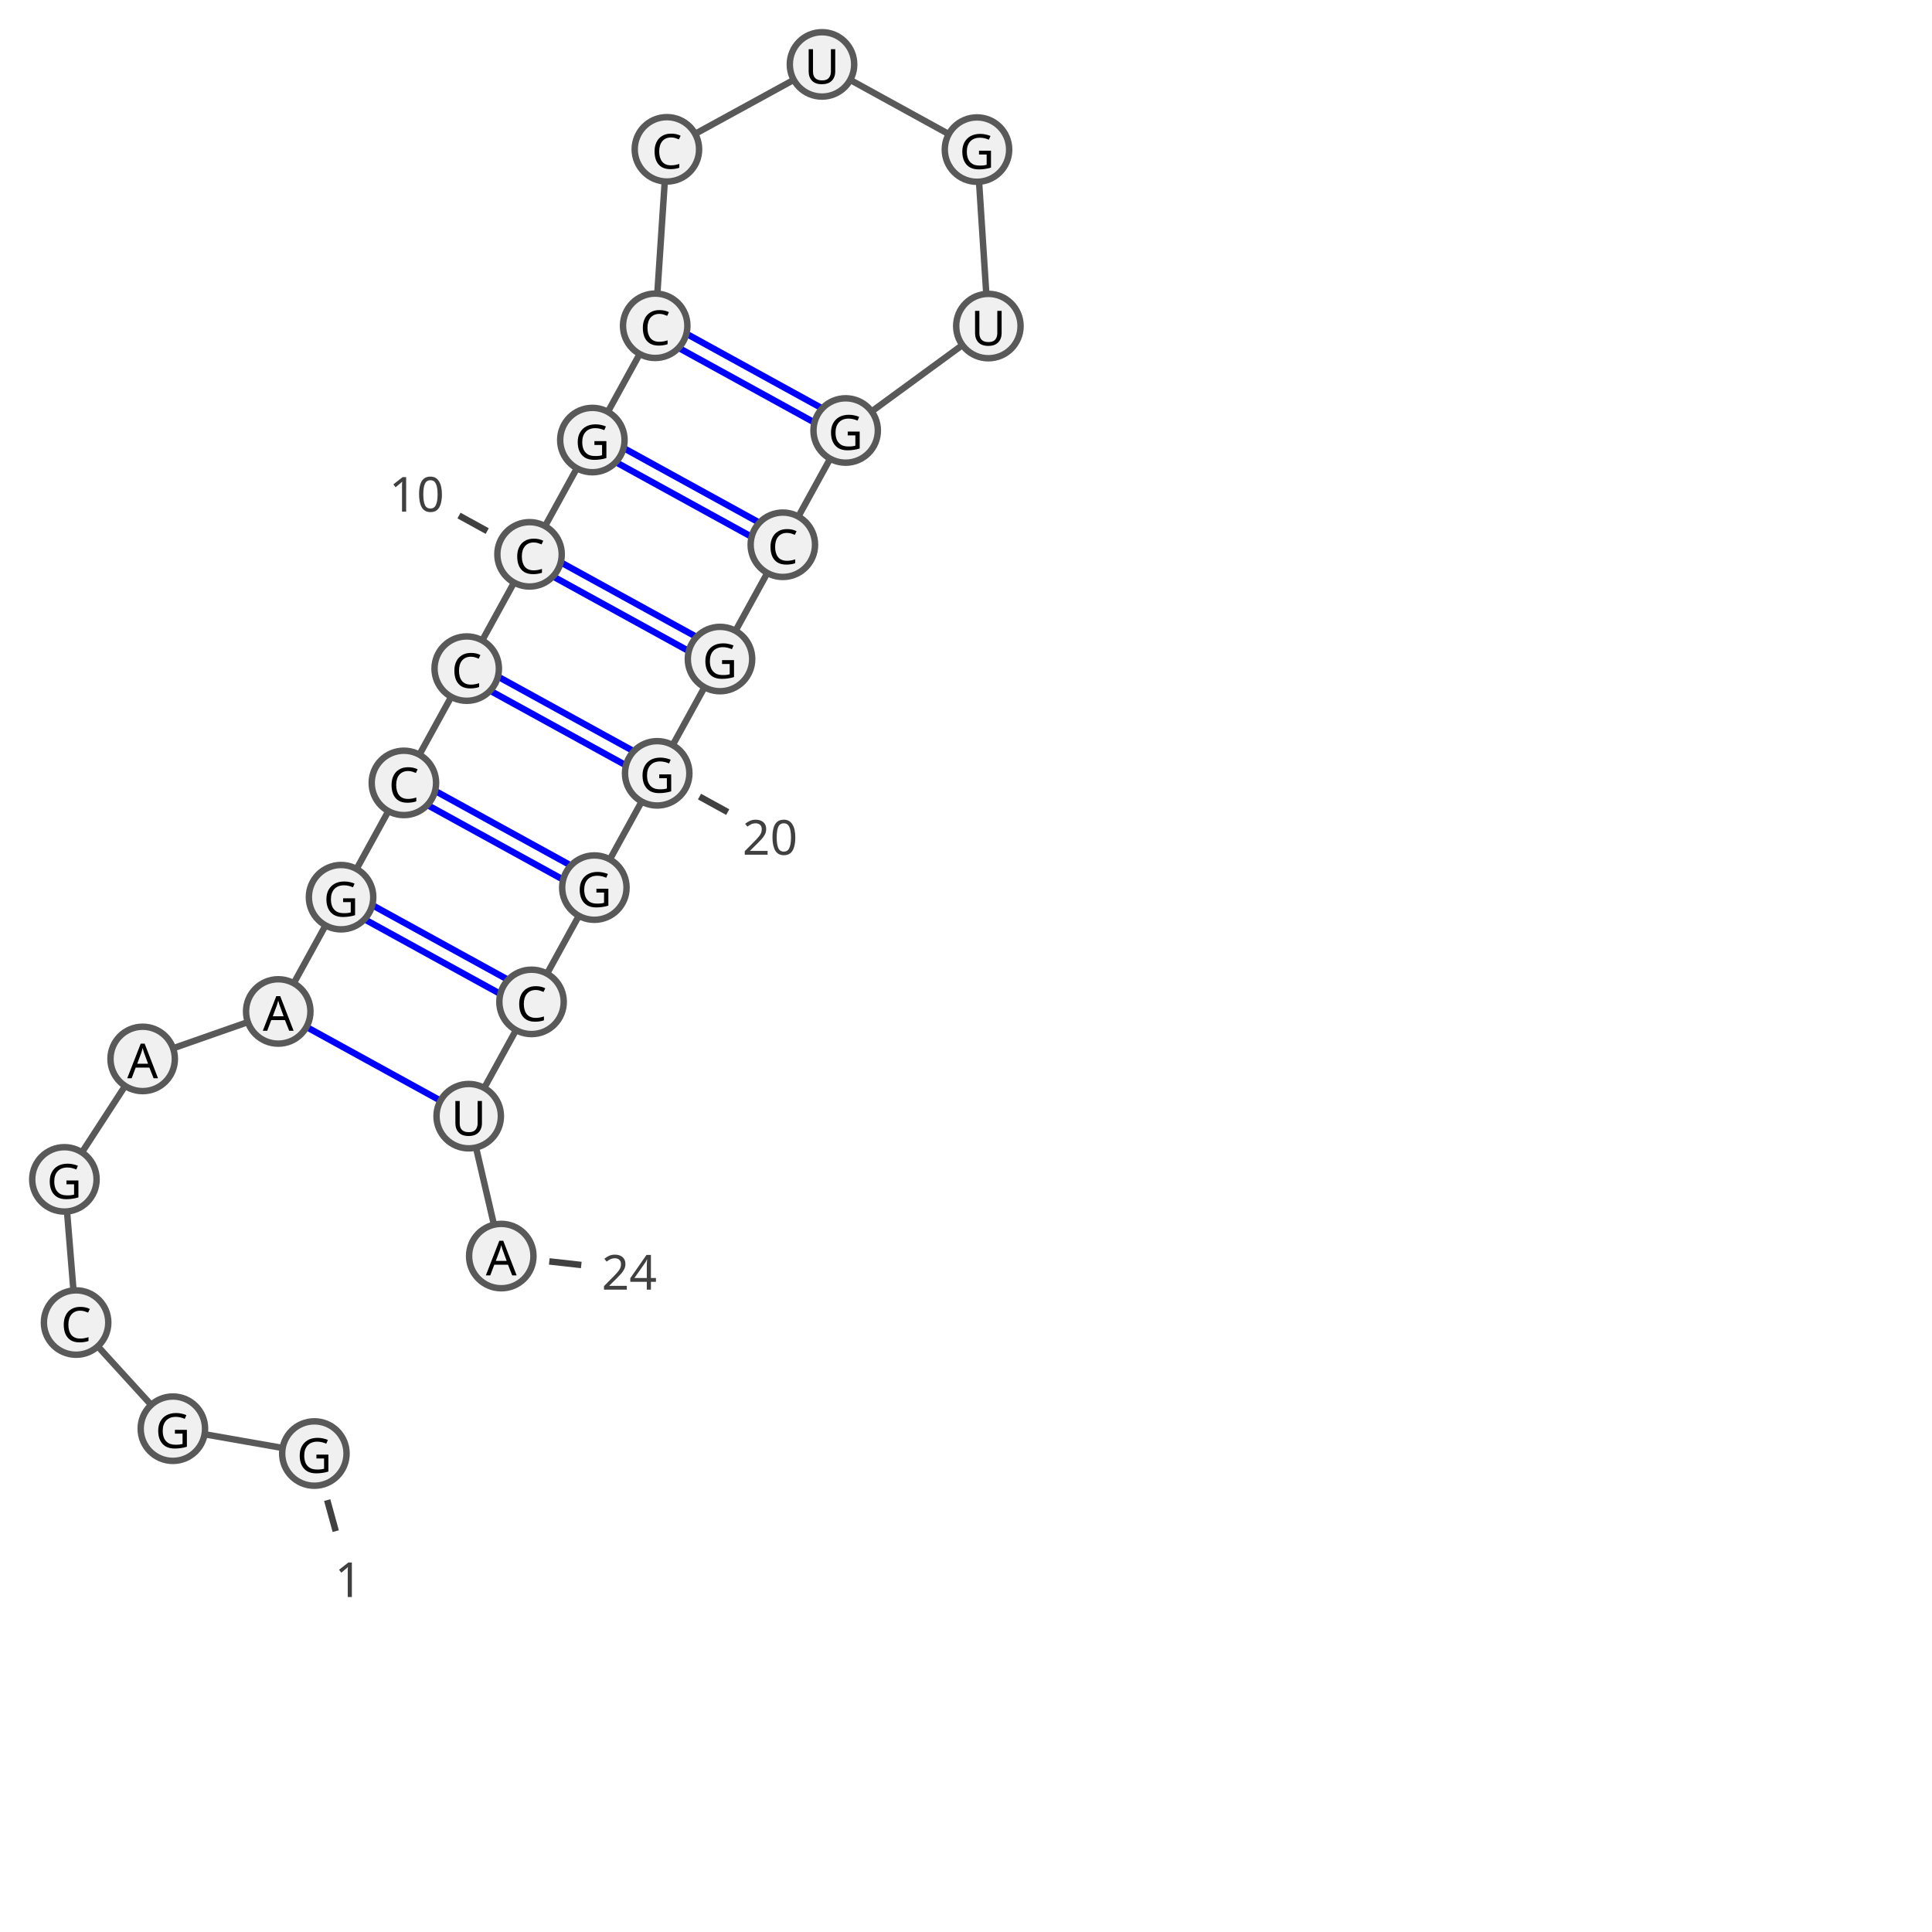
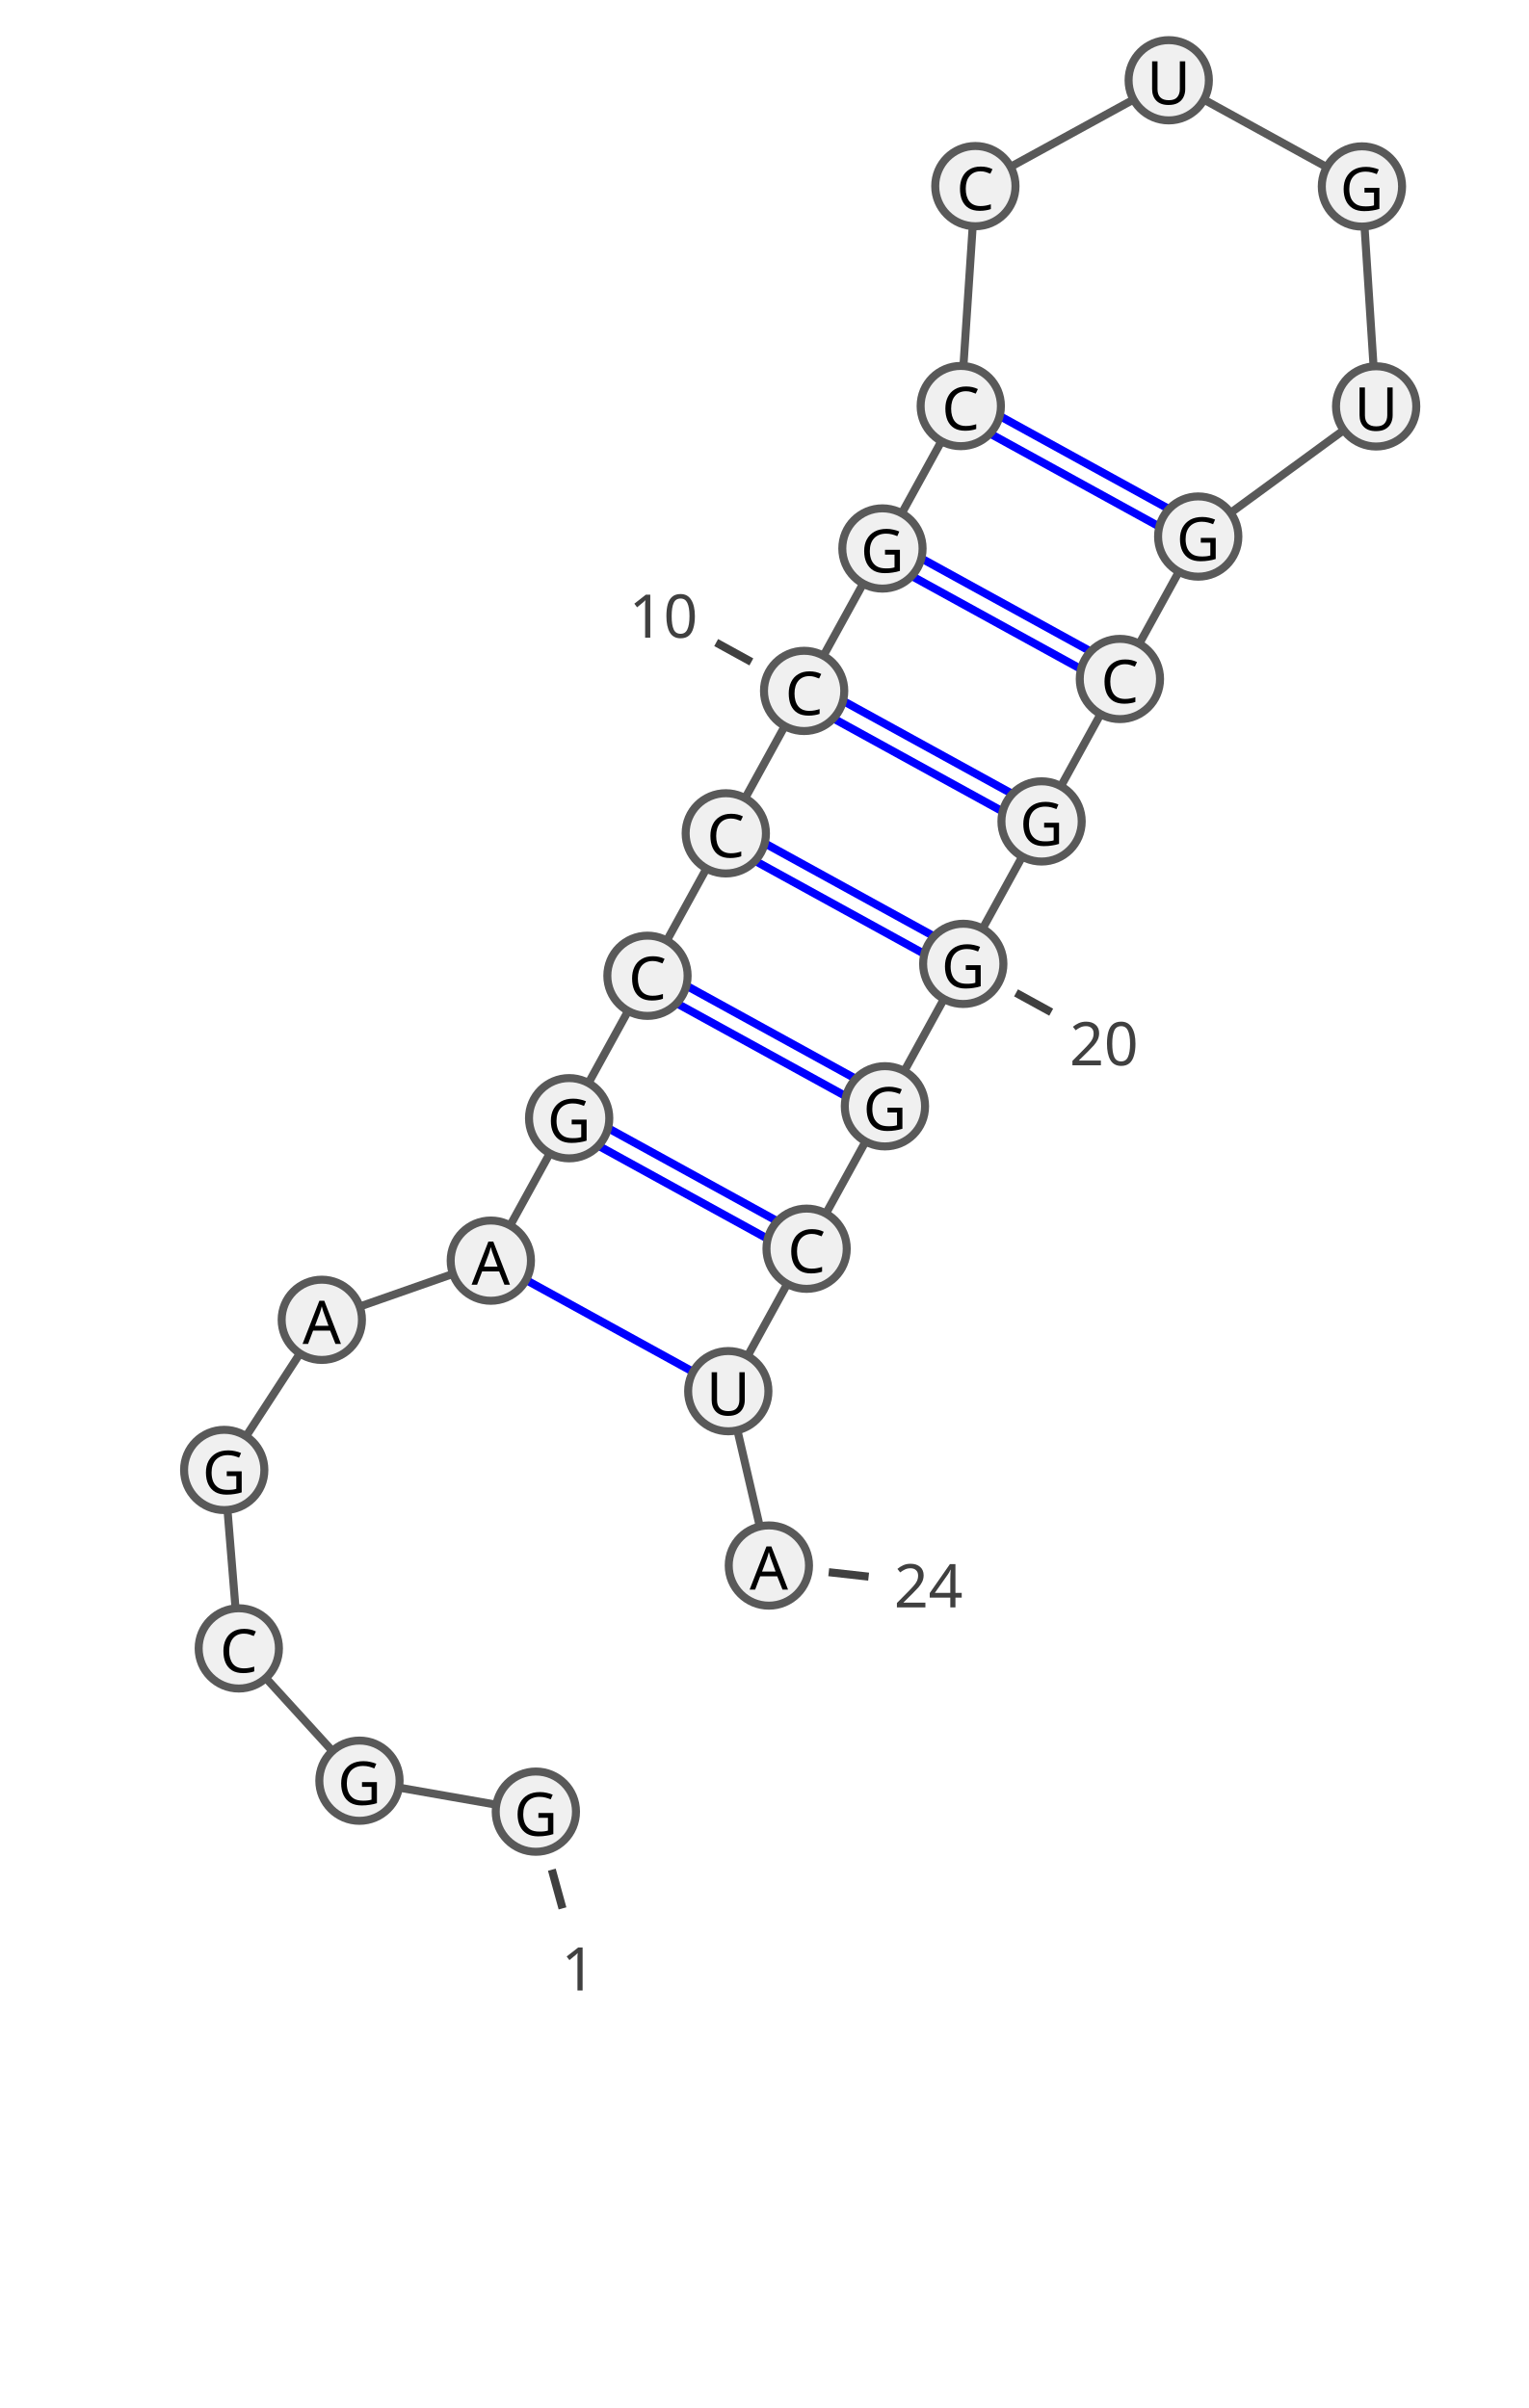
- <svg xmlns="http://www.w3.org/2000/svg" width="300px" height="300px" version="1.1">
+ <svg xmlns="http://www.w3.org/2000/svg" width="100%" height="300px" version="1.1">
  <line x1="43.889" y1="224.84" x2="31.769" y2="222.712" stroke="rgb(35%, 35%, 35%)" stroke-width="1.0" />
  <line x1="23.476" y1="218.153" x2="15.185" y2="209.059" stroke="rgb(35%, 35%, 35%)" stroke-width="1.0" />
  <line x1="11.409" y1="200.381" x2="10.407" y2="188.117" stroke="rgb(35%, 35%, 35%)" stroke-width="1.0" />
  <line x1="12.724" y1="178.941" x2="19.429" y2="168.622" stroke="rgb(35%, 35%, 35%)" stroke-width="1.0" />
  <line x1="26.873" y1="162.777" x2="38.487" y2="158.71" stroke="rgb(35%, 35%, 35%)" stroke-width="1.0" />
  <line x1="45.615" y1="152.676" x2="50.553" y2="143.694" stroke="rgb(35%, 35%, 35%)" stroke-width="1.0" />
  <line x1="55.37" y1="134.931" x2="60.308" y2="125.949" stroke="rgb(35%, 35%, 35%)" stroke-width="1.0" />
  <line x1="65.126" y1="117.186" x2="70.064" y2="108.204" stroke="rgb(35%, 35%, 35%)" stroke-width="1.0" />
  <line x1="74.881" y1="99.441" x2="79.819" y2="90.459" stroke="rgb(35%, 35%, 35%)" stroke-width="1.0" />
  <line x1="84.637" y1="81.696" x2="89.575" y2="72.713" stroke="rgb(35%, 35%, 35%)" stroke-width="1.0" />
  <line x1="94.392" y1="63.95" x2="99.33" y2="54.968" stroke="rgb(35%, 35%, 35%)" stroke-width="1.0" />
  <line x1="102.07" y1="45.598" x2="103.225" y2="28.177" stroke="rgb(35%, 35%, 35%)" stroke-width="1.0" />
  <line x1="107.942" y1="20.786" x2="123.255" y2="12.401" stroke="rgb(35%, 35%, 35%)" stroke-width="1.0" />
  <line x1="132.023" y1="12.409" x2="147.322" y2="20.82" stroke="rgb(35%, 35%, 35%)" stroke-width="1.0" />
  <line x1="152.026" y1="28.218" x2="153.152" y2="45.641" stroke="rgb(35%, 35%, 35%)" stroke-width="1.0" />
  <line x1="149.439" y1="53.583" x2="135.349" y2="63.893" stroke="rgb(35%, 35%, 35%)" stroke-width="1.0" />
  <line x1="128.906" y1="71.227" x2="123.968" y2="80.21" stroke="rgb(35%, 35%, 35%)" stroke-width="1.0" />
  <line x1="119.15" y1="88.973" x2="114.212" y2="97.955" stroke="rgb(35%, 35%, 35%)" stroke-width="1.0" />
  <line x1="109.395" y1="106.718" x2="104.457" y2="115.7" stroke="rgb(35%, 35%, 35%)" stroke-width="1.0" />
  <line x1="99.639" y1="124.463" x2="94.701" y2="133.445" stroke="rgb(35%, 35%, 35%)" stroke-width="1.0" />
  <line x1="89.883" y1="142.208" x2="84.946" y2="151.19" stroke="rgb(35%, 35%, 35%)" stroke-width="1.0" />
  <line x1="80.128" y1="159.954" x2="75.19" y2="168.936" stroke="rgb(35%, 35%, 35%)" stroke-width="1.0" />
  <line x1="73.915" y1="178.187" x2="76.704" y2="190.172" stroke="rgb(35%, 35%, 35%)" stroke-width="1.0" />
  <line x1="47.587" y1="159.467" x2="68.4" y2="170.908" stroke="rgb(0%, 0%, 100%)" stroke-width="1.0" />
  <line x1="57.945" y1="140.626" x2="78.757" y2="152.068" stroke="rgb(0%, 0%, 100%)" stroke-width="1.0" />
  <line x1="56.741" y1="142.817" x2="77.553" y2="154.259" stroke="rgb(0%, 0%, 100%)" stroke-width="1.0" />
  <line x1="67.701" y1="122.881" x2="88.513" y2="134.323" stroke="rgb(0%, 0%, 100%)" stroke-width="1.0" />
  <line x1="66.496" y1="125.072" x2="87.309" y2="136.513" stroke="rgb(0%, 0%, 100%)" stroke-width="1.0" />
  <line x1="77.456" y1="105.136" x2="98.268" y2="116.577" stroke="rgb(0%, 0%, 100%)" stroke-width="1.0" />
  <line x1="76.252" y1="107.327" x2="97.064" y2="118.768" stroke="rgb(0%, 0%, 100%)" stroke-width="1.0" />
  <line x1="87.212" y1="87.391" x2="108.024" y2="98.832" stroke="rgb(0%, 0%, 100%)" stroke-width="1.0" />
  <line x1="86.007" y1="89.581" x2="106.82" y2="101.023" stroke="rgb(0%, 0%, 100%)" stroke-width="1.0" />
  <line x1="96.967" y1="69.645" x2="117.779" y2="81.087" stroke="rgb(0%, 0%, 100%)" stroke-width="1.0" />
  <line x1="95.763" y1="71.836" x2="116.575" y2="83.278" stroke="rgb(0%, 0%, 100%)" stroke-width="1.0" />
  <line x1="106.723" y1="51.9" x2="127.535" y2="63.342" stroke="rgb(0%, 0%, 100%)" stroke-width="1.0" />
  <line x1="105.518" y1="54.091" x2="126.331" y2="65.533" stroke="rgb(0%, 0%, 100%)" stroke-width="1.0" />
  <circle cx="48.814" cy="225.704" r="5.0" stroke="none" stroke-width="1.0" fill="rgb(94%, 94%, 94%)" />
  <circle cx="48.814" cy="225.704" r="5.0" stroke="rgb(35%, 35%, 35%)" stroke-width="1.0" fill="none" />
  <text x="48.814" y="228.704" text-anchor="middle" font-family="Verdana" font-size="7.5" fill="rgb(0%, 0%, 0%)">G</text>
  <circle cx="26.844" cy="221.848" r="5.0" stroke="none" stroke-width="1.0" fill="rgb(94%, 94%, 94%)" />
  <circle cx="26.844" cy="221.848" r="5.0" stroke="rgb(35%, 35%, 35%)" stroke-width="1.0" fill="none" />
  <text x="26.844" y="224.848" text-anchor="middle" font-family="Verdana" font-size="7.5" fill="rgb(0%, 0%, 0%)">G</text>
  <circle cx="11.816" cy="205.365" r="5.0" stroke="none" stroke-width="1.0" fill="rgb(94%, 94%, 94%)" />
  <circle cx="11.816" cy="205.365" r="5.0" stroke="rgb(35%, 35%, 35%)" stroke-width="1.0" fill="none" />
  <text x="11.816" y="208.365" text-anchor="middle" font-family="Verdana" font-size="7.5" fill="rgb(0%, 0%, 0%)">C</text>
  <circle cx="10.0" cy="183.133" r="5.0" stroke="none" stroke-width="1.0" fill="rgb(94%, 94%, 94%)" />
  <circle cx="10.0" cy="183.133" r="5.0" stroke="rgb(35%, 35%, 35%)" stroke-width="1.0" fill="none" />
  <text x="10.0" y="186.133" text-anchor="middle" font-family="Verdana" font-size="7.5" fill="rgb(0%, 0%, 0%)">G</text>
  <circle cx="22.154" cy="164.429" r="5.0" stroke="none" stroke-width="1.0" fill="rgb(94%, 94%, 94%)" />
  <circle cx="22.154" cy="164.429" r="5.0" stroke="rgb(35%, 35%, 35%)" stroke-width="1.0" fill="none" />
  <text x="22.154" y="167.429" text-anchor="middle" font-family="Verdana" font-size="7.5" fill="rgb(0%, 0%, 0%)">A</text>
  <circle cx="43.206" cy="157.058" r="5.0" stroke="none" stroke-width="1.0" fill="rgb(94%, 94%, 94%)" />
  <circle cx="43.206" cy="157.058" r="5.0" stroke="rgb(35%, 35%, 35%)" stroke-width="1.0" fill="none" />
  <text x="43.206" y="160.058" text-anchor="middle" font-family="Verdana" font-size="7.5" fill="rgb(0%, 0%, 0%)">A</text>
  <circle cx="52.961" cy="139.313" r="5.0" stroke="none" stroke-width="1.0" fill="rgb(94%, 94%, 94%)" />
  <circle cx="52.961" cy="139.313" r="5.0" stroke="rgb(35%, 35%, 35%)" stroke-width="1.0" fill="none" />
  <text x="52.961" y="142.313" text-anchor="middle" font-family="Verdana" font-size="7.5" fill="rgb(0%, 0%, 0%)">G</text>
  <circle cx="62.717" cy="121.568" r="5.0" stroke="none" stroke-width="1.0" fill="rgb(94%, 94%, 94%)" />
  <circle cx="62.717" cy="121.568" r="5.0" stroke="rgb(35%, 35%, 35%)" stroke-width="1.0" fill="none" />
  <text x="62.717" y="124.568" text-anchor="middle" font-family="Verdana" font-size="7.5" fill="rgb(0%, 0%, 0%)">C</text>
  <circle cx="72.472" cy="103.822" r="5.0" stroke="none" stroke-width="1.0" fill="rgb(94%, 94%, 94%)" />
  <circle cx="72.472" cy="103.822" r="5.0" stroke="rgb(35%, 35%, 35%)" stroke-width="1.0" fill="none" />
  <text x="72.472" y="106.822" text-anchor="middle" font-family="Verdana" font-size="7.5" fill="rgb(0%, 0%, 0%)">C</text>
  <circle cx="82.228" cy="86.077" r="5.0" stroke="none" stroke-width="1.0" fill="rgb(94%, 94%, 94%)" />
  <circle cx="82.228" cy="86.077" r="5.0" stroke="rgb(35%, 35%, 35%)" stroke-width="1.0" fill="none" />
  <text x="82.228" y="89.077" text-anchor="middle" font-family="Verdana" font-size="7.5" fill="rgb(0%, 0%, 0%)">C</text>
  <circle cx="91.983" cy="68.332" r="5.0" stroke="none" stroke-width="1.0" fill="rgb(94%, 94%, 94%)" />
  <circle cx="91.983" cy="68.332" r="5.0" stroke="rgb(35%, 35%, 35%)" stroke-width="1.0" fill="none" />
  <text x="91.983" y="71.332" text-anchor="middle" font-family="Verdana" font-size="7.5" fill="rgb(0%, 0%, 0%)">G</text>
  <circle cx="101.739" cy="50.587" r="5.0" stroke="none" stroke-width="1.0" fill="rgb(94%, 94%, 94%)" />
  <circle cx="101.739" cy="50.587" r="5.0" stroke="rgb(35%, 35%, 35%)" stroke-width="1.0" fill="none" />
  <text x="101.739" y="53.587" text-anchor="middle" font-family="Verdana" font-size="7.5" fill="rgb(0%, 0%, 0%)">C</text>
  <circle cx="103.556" cy="23.188" r="5.0" stroke="none" stroke-width="1.0" fill="rgb(94%, 94%, 94%)" />
  <circle cx="103.556" cy="23.188" r="5.0" stroke="rgb(35%, 35%, 35%)" stroke-width="1.0" fill="none" />
  <text x="103.556" y="26.188" text-anchor="middle" font-family="Verdana" font-size="7.5" fill="rgb(0%, 0%, 0%)">C</text>
  <circle cx="127.641" cy="10.0" r="5.0" stroke="none" stroke-width="1.0" fill="rgb(94%, 94%, 94%)" />
  <circle cx="127.641" cy="10.0" r="5.0" stroke="rgb(35%, 35%, 35%)" stroke-width="1.0" fill="none" />
  <text x="127.641" y="13.0" text-anchor="middle" font-family="Verdana" font-size="7.5" fill="rgb(0%, 0%, 0%)">U</text>
  <circle cx="151.704" cy="23.229" r="5.0" stroke="none" stroke-width="1.0" fill="rgb(94%, 94%, 94%)" />
  <circle cx="151.704" cy="23.229" r="5.0" stroke="rgb(35%, 35%, 35%)" stroke-width="1.0" fill="none" />
  <text x="151.704" y="26.229" text-anchor="middle" font-family="Verdana" font-size="7.5" fill="rgb(0%, 0%, 0%)">G</text>
  <circle cx="153.474" cy="50.631" r="5.0" stroke="none" stroke-width="1.0" fill="rgb(94%, 94%, 94%)" />
  <circle cx="153.474" cy="50.631" r="5.0" stroke="rgb(35%, 35%, 35%)" stroke-width="1.0" fill="none" />
  <text x="153.474" y="53.631" text-anchor="middle" font-family="Verdana" font-size="7.5" fill="rgb(0%, 0%, 0%)">U</text>
  <circle cx="131.314" cy="66.846" r="5.0" stroke="none" stroke-width="1.0" fill="rgb(94%, 94%, 94%)" />
  <circle cx="131.314" cy="66.846" r="5.0" stroke="rgb(35%, 35%, 35%)" stroke-width="1.0" fill="none" />
  <text x="131.314" y="69.846" text-anchor="middle" font-family="Verdana" font-size="7.5" fill="rgb(0%, 0%, 0%)">G</text>
  <circle cx="121.559" cy="84.591" r="5.0" stroke="none" stroke-width="1.0" fill="rgb(94%, 94%, 94%)" />
  <circle cx="121.559" cy="84.591" r="5.0" stroke="rgb(35%, 35%, 35%)" stroke-width="1.0" fill="none" />
  <text x="121.559" y="87.591" text-anchor="middle" font-family="Verdana" font-size="7.5" fill="rgb(0%, 0%, 0%)">C</text>
  <circle cx="111.803" cy="102.336" r="5.0" stroke="none" stroke-width="1.0" fill="rgb(94%, 94%, 94%)" />
  <circle cx="111.803" cy="102.336" r="5.0" stroke="rgb(35%, 35%, 35%)" stroke-width="1.0" fill="none" />
  <text x="111.803" y="105.336" text-anchor="middle" font-family="Verdana" font-size="7.5" fill="rgb(0%, 0%, 0%)">G</text>
  <circle cx="102.048" cy="120.082" r="5.0" stroke="none" stroke-width="1.0" fill="rgb(94%, 94%, 94%)" />
  <circle cx="102.048" cy="120.082" r="5.0" stroke="rgb(35%, 35%, 35%)" stroke-width="1.0" fill="none" />
  <text x="102.048" y="123.082" text-anchor="middle" font-family="Verdana" font-size="7.5" fill="rgb(0%, 0%, 0%)">G</text>
  <circle cx="92.292" cy="137.827" r="5.0" stroke="none" stroke-width="1.0" fill="rgb(94%, 94%, 94%)" />
  <circle cx="92.292" cy="137.827" r="5.0" stroke="rgb(35%, 35%, 35%)" stroke-width="1.0" fill="none" />
  <text x="92.292" y="140.827" text-anchor="middle" font-family="Verdana" font-size="7.5" fill="rgb(0%, 0%, 0%)">G</text>
  <circle cx="82.537" cy="155.572" r="5.0" stroke="none" stroke-width="1.0" fill="rgb(94%, 94%, 94%)" />
  <circle cx="82.537" cy="155.572" r="5.0" stroke="rgb(35%, 35%, 35%)" stroke-width="1.0" fill="none" />
  <text x="82.537" y="158.572" text-anchor="middle" font-family="Verdana" font-size="7.5" fill="rgb(0%, 0%, 0%)">C</text>
  <circle cx="72.781" cy="173.317" r="5.0" stroke="none" stroke-width="1.0" fill="rgb(94%, 94%, 94%)" />
  <circle cx="72.781" cy="173.317" r="5.0" stroke="rgb(35%, 35%, 35%)" stroke-width="1.0" fill="none" />
  <text x="72.781" y="176.317" text-anchor="middle" font-family="Verdana" font-size="7.5" fill="rgb(0%, 0%, 0%)">U</text>
  <circle cx="77.838" cy="195.042" r="5.0" stroke="none" stroke-width="1.0" fill="rgb(94%, 94%, 94%)" />
  <circle cx="77.838" cy="195.042" r="5.0" stroke="rgb(35%, 35%, 35%)" stroke-width="1.0" fill="none" />
  <text x="77.838" y="198.042" text-anchor="middle" font-family="Verdana" font-size="7.5" fill="rgb(0%, 0%, 0%)">A</text>
  <line x1="50.806" y1="232.935" x2="52.134" y2="237.755" stroke="rgb(25%, 25%, 25%)" stroke-width="1.0" />
  <text x="54.126" y="247.986" text-anchor="middle" font-family="Verdana" font-size="7.5" fill="rgb(25%, 25%, 25%)">1</text>
  <line x1="75.656" y1="82.464" x2="71.274" y2="80.055" stroke="rgb(25%, 25%, 25%)" stroke-width="1.0" />
  <text x="64.702" y="79.442" text-anchor="middle" font-family="Verdana" font-size="7.5" fill="rgb(25%, 25%, 25%)">10</text>
  <line x1="108.62" y1="123.695" x2="113.002" y2="126.103" stroke="rgb(25%, 25%, 25%)" stroke-width="1.0" />
  <text x="119.574" y="132.717" text-anchor="middle" font-family="Verdana" font-size="7.5" fill="rgb(25%, 25%, 25%)">20</text>
  <line x1="85.292" y1="195.872" x2="90.261" y2="196.426" stroke="rgb(25%, 25%, 25%)" stroke-width="1.0" />
  <text x="97.715" y="200.256" text-anchor="middle" font-family="Verdana" font-size="7.5" fill="rgb(25%, 25%, 25%)">24</text>
</svg>
